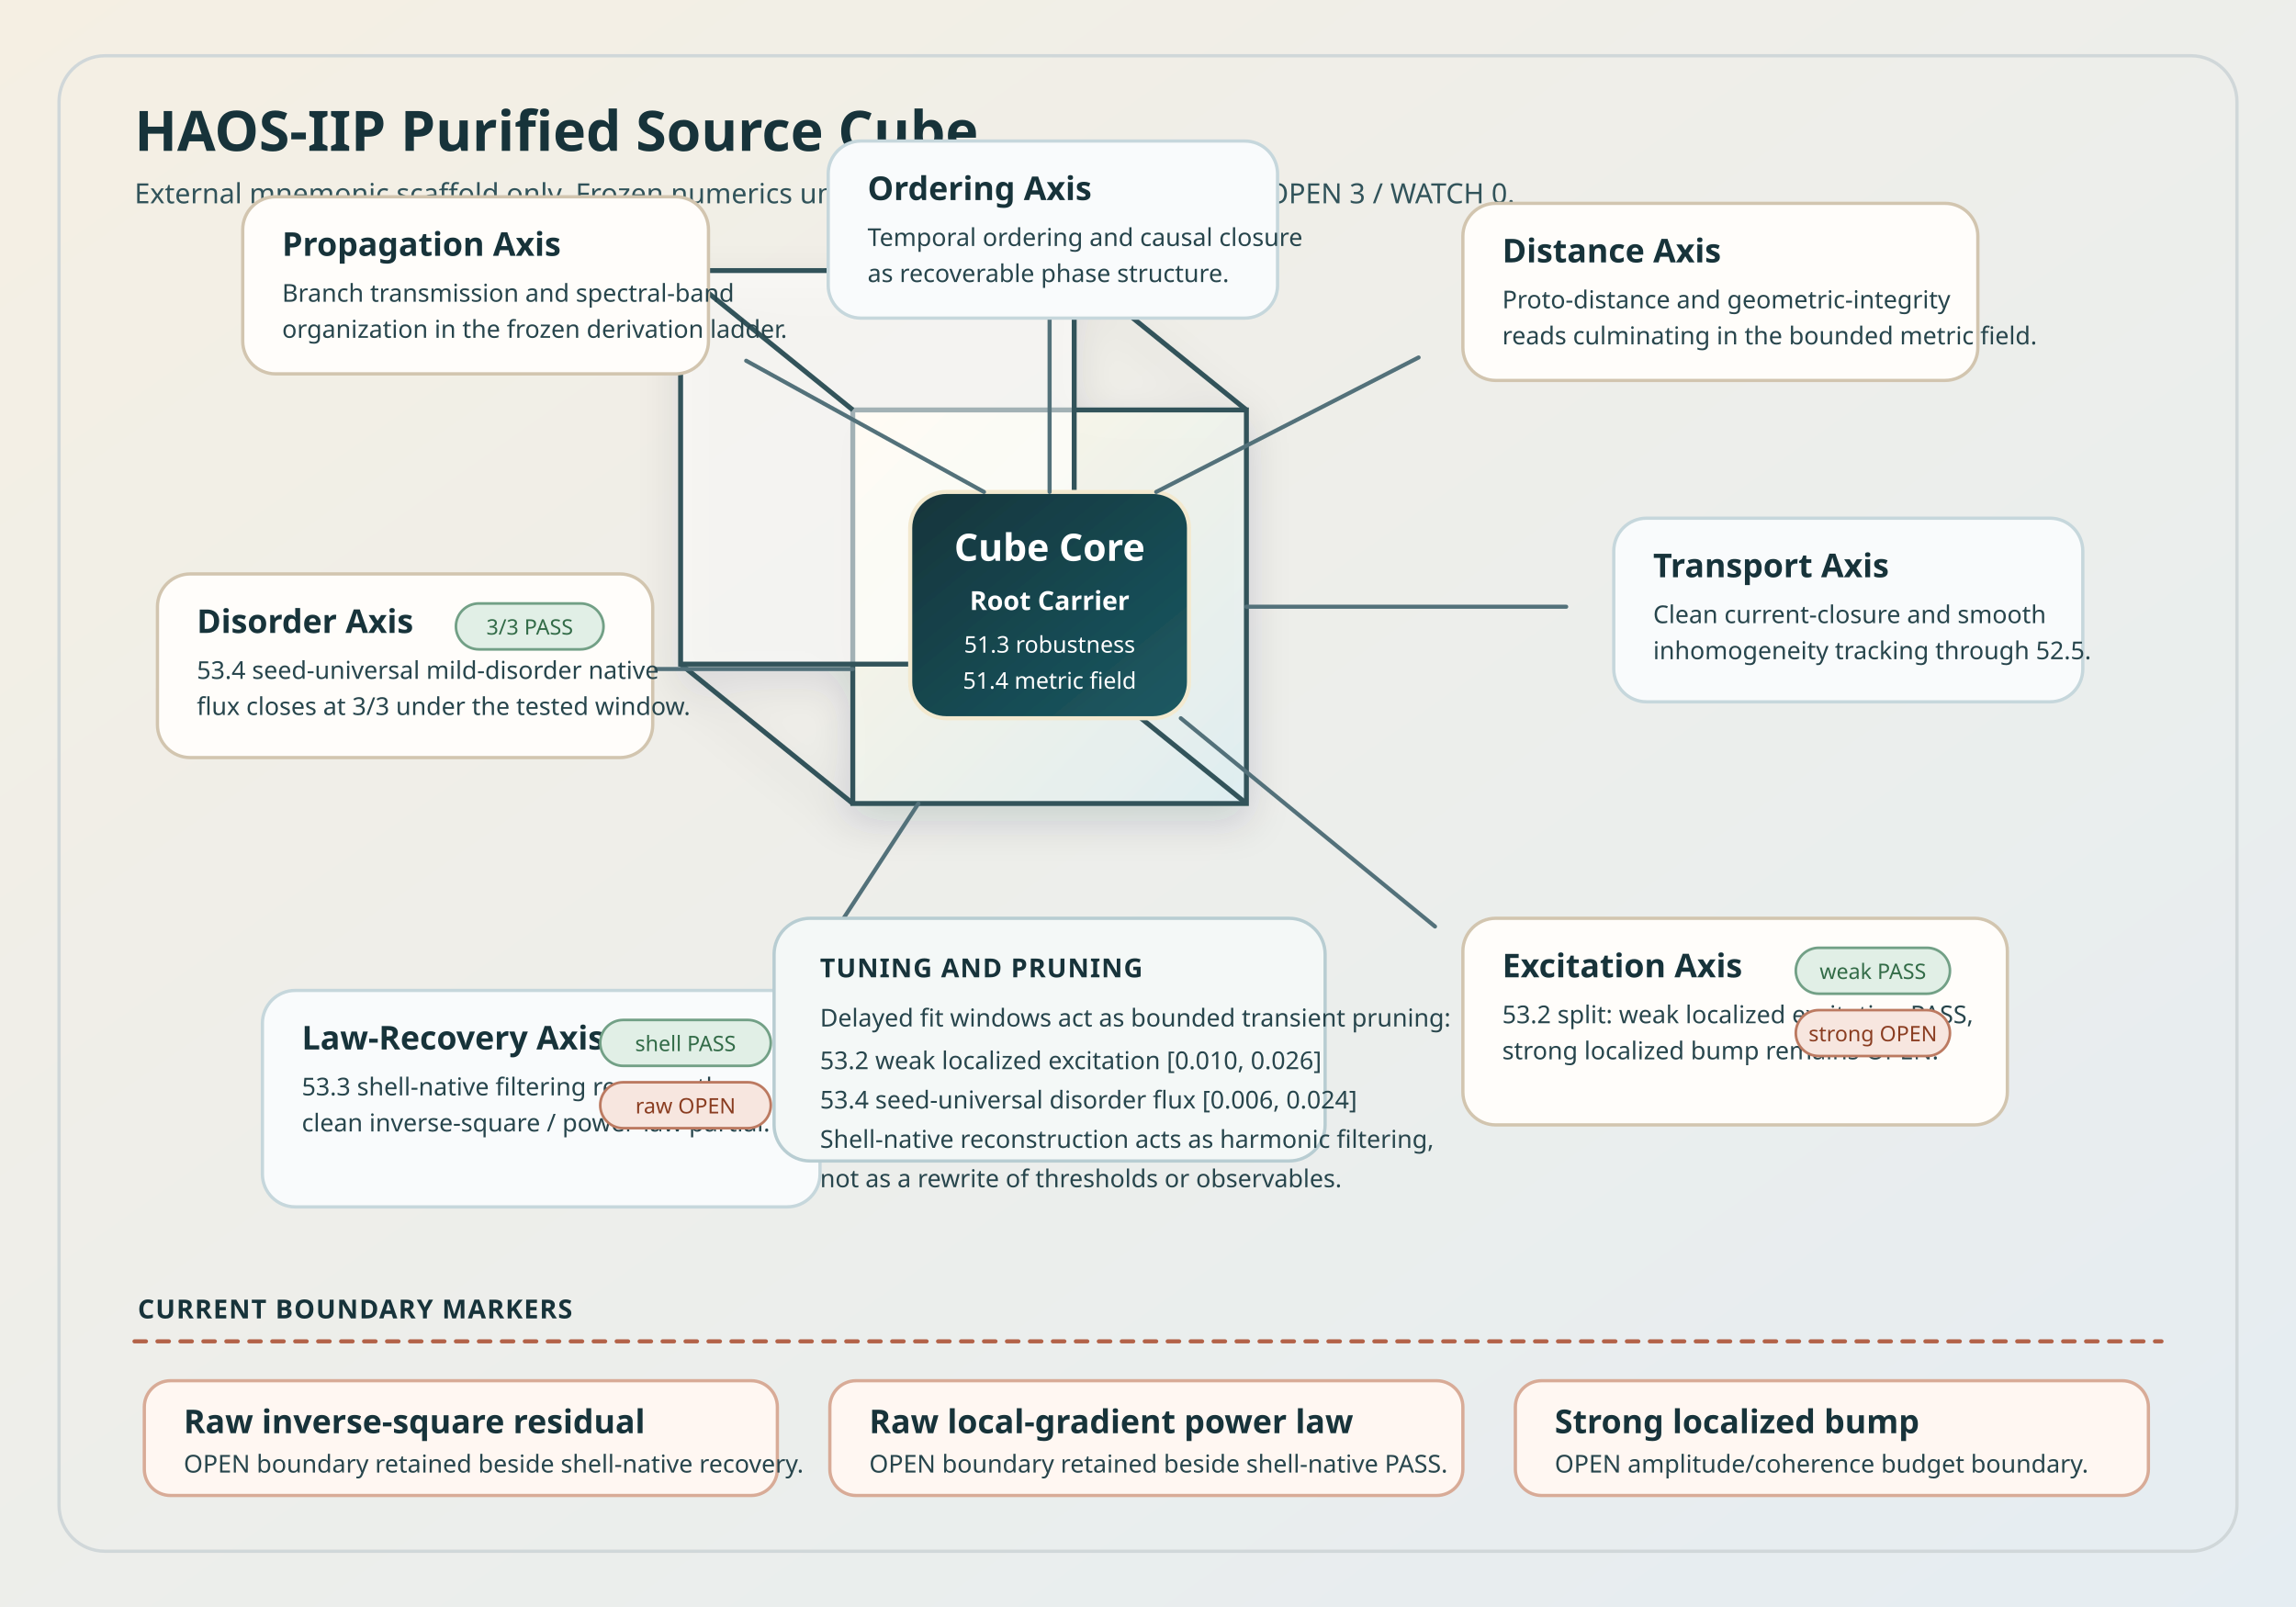
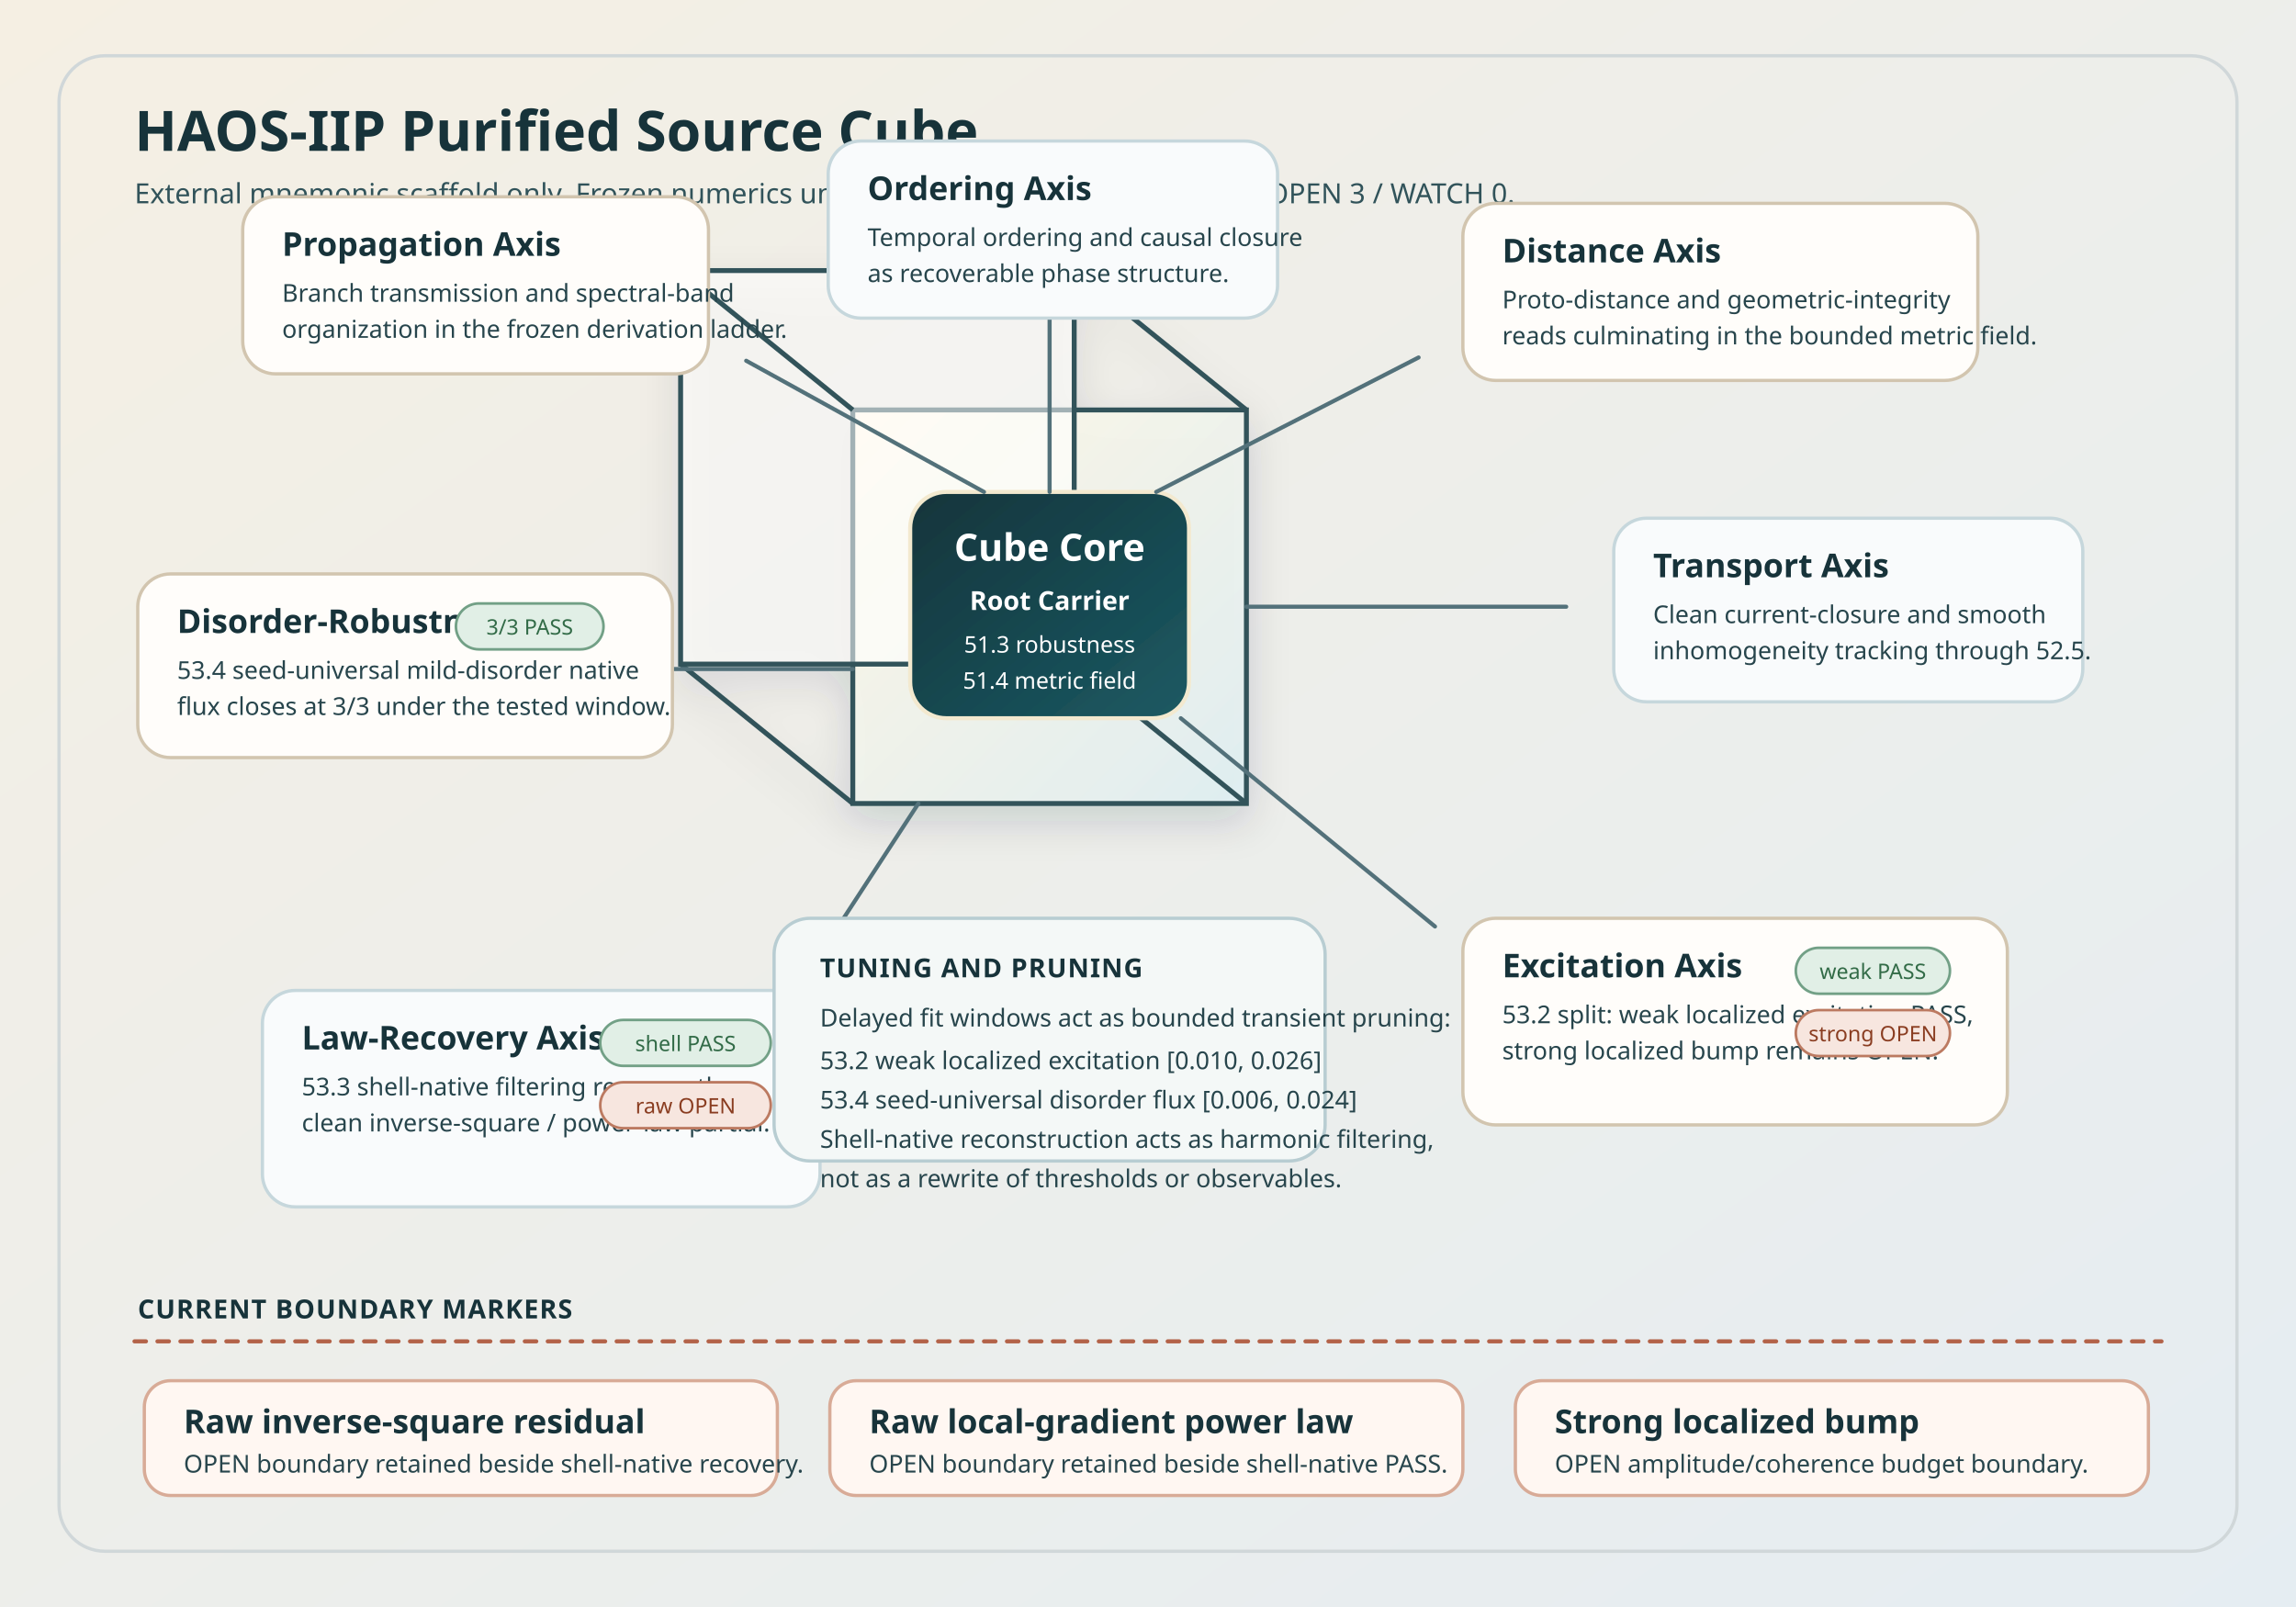
<svg xmlns="http://www.w3.org/2000/svg" width="1400" height="980" viewBox="0 0 1400 980" role="img" aria-labelledby="title desc">
  <defs>
    <linearGradient id="bg" x1="0" y1="0" x2="1" y2="1">
      <stop offset="0%" stop-color="#f5efe3" />
      <stop offset="100%" stop-color="#e5edf2" />
    </linearGradient>
    <linearGradient id="cubeFill" x1="0" y1="0" x2="1" y2="1">
      <stop offset="0%" stop-color="#fff7e5" stop-opacity="0.95" />
      <stop offset="100%" stop-color="#dfeef1" stop-opacity="0.95" />
    </linearGradient>
    <linearGradient id="coreFill" x1="0" y1="0" x2="1" y2="1">
      <stop offset="0%" stop-color="#12343b" />
      <stop offset="100%" stop-color="#1c5a63" />
    </linearGradient>
    <filter id="shadow" x="-20%" y="-20%" width="140%" height="140%">
      <feDropShadow dx="0" dy="10" stdDeviation="12" flood-color="#16343b" flood-opacity="0.16" />
    </filter>
    <style>
      .title { font: 700 34px 'Avenir Next', 'Segoe UI', sans-serif; fill: #17333a; }
      .subtitle { font: 500 17px 'Avenir Next', 'Segoe UI', sans-serif; fill: #31535a; }
      .section { font: 700 16px 'Avenir Next', 'Segoe UI', sans-serif; fill: #17333a; letter-spacing: 0.04em; }
      .label { font: 700 20px 'Avenir Next', 'Segoe UI', sans-serif; fill: #17333a; }
      .body { font: 500 15px 'Avenir Next', 'Segoe UI', sans-serif; fill: #27454c; }
      .small { font: 500 13px 'Avenir Next', 'Segoe UI', sans-serif; fill: #45656d; }
      .white { fill: #ffffff; }
      .pass { fill: #326b47; }
      .open { fill: #8a3d21; }
      .card { fill: #fffdfa; stroke: #d2c5af; stroke-width: 2; rx: 20; }
      .card2 { fill: #f9fbfc; stroke: #c6d7dc; stroke-width: 2; rx: 20; }
      .chipPass { fill: #e1efe6; stroke: #72a086; stroke-width: 1.6; }
      .chipOpen { fill: #f7e6df; stroke: #bc7a61; stroke-width: 1.6; }
      .axisLine { stroke: #53717a; stroke-width: 2.5; stroke-linecap: round; }
      .boundaryLine { stroke: #b36349; stroke-width: 2.5; stroke-linecap: round; stroke-dasharray: 7 7; }
      .cubeLine { stroke: #31535a; stroke-width: 3; fill: none; }
    </style>
  </defs>
  <rect width="1400" height="980" fill="url(#bg)" />
  <rect x="36" y="34" width="1328" height="912" rx="28" fill="none" stroke="#d0d7d9" stroke-width="2" />
  <text x="82" y="92" class="title">HAOS-IIP Purified Source Cube</text>
  <text x="82" y="124" class="subtitle">External mnemonic scaffold only. Frozen numerics unchanged through 53.4: PASS 12 / OPEN 3 / WATCH 0.</text>
  <g filter="url(#shadow)">
    <polygon points="520,250 760,250 760,490 520,490" fill="url(#cubeFill)" stroke="#31535a" stroke-width="3" />
    <polygon points="415,165 655,165 655,405 415,405" fill="#ffffff" fill-opacity="0.55" stroke="#31535a" stroke-width="3" />
    <line x1="415" y1="165" x2="520" y2="250" class="cubeLine" />
    <line x1="655" y1="165" x2="760" y2="250" class="cubeLine" />
    <line x1="655" y1="405" x2="760" y2="490" class="cubeLine" />
    <line x1="415" y1="405" x2="520" y2="490" class="cubeLine" />
    <rect x="555" y="300" width="170" height="138" rx="22" fill="url(#coreFill)" stroke="#f3e9cf" stroke-width="2.5" />
    <text x="640" y="342" text-anchor="middle" class="white" style="font:700 23px 'Avenir Next','Segoe UI',sans-serif;">Cube Core</text>
    <text x="640" y="372" text-anchor="middle" class="white" style="font:600 16px 'Avenir Next','Segoe UI',sans-serif;">Root Carrier</text>
    <text x="640" y="398" text-anchor="middle" class="white" style="font:500 14px 'Avenir Next','Segoe UI',sans-serif;">51.3 robustness</text>
    <text x="640" y="420" text-anchor="middle" class="white" style="font:500 14px 'Avenir Next','Segoe UI',sans-serif;">51.4 metric field</text>
  </g>
  <g>
    <line x1="600" y1="300" x2="455" y2="220" class="axisLine" />
    <rect x="148" y="120" width="284" height="108" rx="18" class="card" />
    <text x="172" y="156" class="label">Propagation Axis</text>
    <text x="172" y="184" class="body">Branch transmission and spectral-band</text>
    <text x="172" y="206" class="body">organization in the frozen derivation ladder.</text>
  </g>
  <g>
    <line x1="640" y1="300" x2="640" y2="180" class="axisLine" />
    <rect x="505" y="86" width="274" height="108" rx="18" class="card2" />
    <text x="529" y="122" class="label">Ordering Axis</text>
    <text x="529" y="150" class="body">Temporal ordering and causal closure</text>
    <text x="529" y="172" class="body">as recoverable phase structure.</text>
  </g>
  <g>
    <line x1="705" y1="300" x2="865" y2="218" class="axisLine" />
    <rect x="892" y="124" width="314" height="108" rx="18" class="card" />
    <text x="916" y="160" class="label">Distance Axis</text>
    <text x="916" y="188" class="body">Proto-distance and geometric-integrity</text>
    <text x="916" y="210" class="body">reads culminating in the bounded metric field.</text>
  </g>
  <g>
    <line x1="760" y1="370" x2="955" y2="370" class="axisLine" />
    <rect x="984" y="316" width="286" height="112" rx="18" class="card2" />
    <text x="1008" y="352" class="label">Transport Axis</text>
    <text x="1008" y="380" class="body">Clean current-closure and smooth</text>
    <text x="1008" y="402" class="body">inhomogeneity tracking through 52.5.</text>
  </g>
  <g>
    <line x1="720" y1="438" x2="875" y2="565" class="axisLine" />
    <rect x="892" y="560" width="332" height="126" rx="18" class="card" />
    <text x="916" y="596" class="label">Excitation Axis</text>
    <text x="916" y="624" class="body">53.2 split: weak localized excitation PASS,</text>
    <text x="916" y="646" class="body">strong localized bump remains OPEN.</text>
    <rect x="1095" y="578" width="94" height="28" rx="14" class="chipPass" />
    <text x="1142" y="597" text-anchor="middle" class="small pass">weak PASS</text>
    <rect x="1095" y="616" width="94" height="28" rx="14" class="chipOpen" />
    <text x="1142" y="635" text-anchor="middle" class="small open">strong OPEN</text>
  </g>
  <g>
    <line x1="560" y1="490" x2="472" y2="625" class="axisLine" />
    <rect x="160" y="604" width="340" height="132" rx="18" class="card2" />
    <text x="184" y="640" class="label">Law-Recovery Axis</text>
    <text x="184" y="668" class="body">53.3 shell-native filtering recovers the</text>
    <text x="184" y="690" class="body">clean inverse-square / power-law partial.</text>
    <rect x="366" y="622" width="104" height="28" rx="14" class="chipPass" />
    <text x="418" y="641" text-anchor="middle" class="small pass">shell PASS</text>
    <rect x="366" y="660" width="104" height="28" rx="14" class="chipOpen" />
    <text x="418" y="679" text-anchor="middle" class="small open">raw OPEN</text>
  </g>
  <g>
    <line x1="520" y1="408" x2="332" y2="408" class="axisLine" />
-     <rect x="96" y="350" width="302" height="112" rx="18" class="card" />
-     <text x="120" y="386" class="label">Disorder Axis</text>
-     <text x="120" y="414" class="body">53.4 seed-universal mild-disorder native</text>
-     <text x="120" y="436" class="body">flux closes at 3/3 under the tested window.</text>
+     <rect x="84" y="350" width="326" height="112" rx="18" class="card" />
+     <text x="108" y="386" class="label">Disorder-Robustness Axis</text>
+     <text x="108" y="414" class="body">53.4 seed-universal mild-disorder native</text>
+     <text x="108" y="436" class="body">flux closes at 3/3 under the tested window.</text>
    <rect x="278" y="368" width="90" height="28" rx="14" class="chipPass" />
    <text x="323" y="387" text-anchor="middle" class="small pass">3/3 PASS</text>
  </g>
  <g>
    <rect x="472" y="560" width="336" height="148" rx="22" fill="#f4f8f7" stroke="#b8cdd2" stroke-width="2" />
    <text x="500" y="596" class="section">TUNING AND PRUNING</text>
    <text x="500" y="626" class="body">Delayed fit windows act as bounded transient pruning:</text>
    <text x="500" y="652" class="body">53.2 weak localized excitation   [0.010, 0.026]</text>
    <text x="500" y="676" class="body">53.4 seed-universal disorder flux   [0.006, 0.024]</text>
    <text x="500" y="700" class="body">Shell-native reconstruction acts as harmonic filtering,</text>
    <text x="500" y="724" class="body">not as a rewrite of thresholds or observables.</text>
  </g>
  <g>
    <text x="84" y="804" class="section">CURRENT BOUNDARY MARKERS</text>
    <line x1="82" y1="818" x2="1318" y2="818" class="boundaryLine" />
    <rect x="88" y="842" width="386" height="70" rx="16" fill="#fff7f2" stroke="#d8ab97" stroke-width="2" />
    <text x="112" y="874" class="label">Raw inverse-square residual</text>
    <text x="112" y="898" class="body">OPEN boundary retained beside shell-native recovery.</text>
    <rect x="506" y="842" width="386" height="70" rx="16" fill="#fff7f2" stroke="#d8ab97" stroke-width="2" />
    <text x="530" y="874" class="label">Raw local-gradient power law</text>
    <text x="530" y="898" class="body">OPEN boundary retained beside shell-native PASS.</text>
    <rect x="924" y="842" width="386" height="70" rx="16" fill="#fff7f2" stroke="#d8ab97" stroke-width="2" />
    <text x="948" y="874" class="label">Strong localized bump</text>
    <text x="948" y="898" class="body">OPEN amplitude/coherence budget boundary.</text>
  </g>
</svg>
